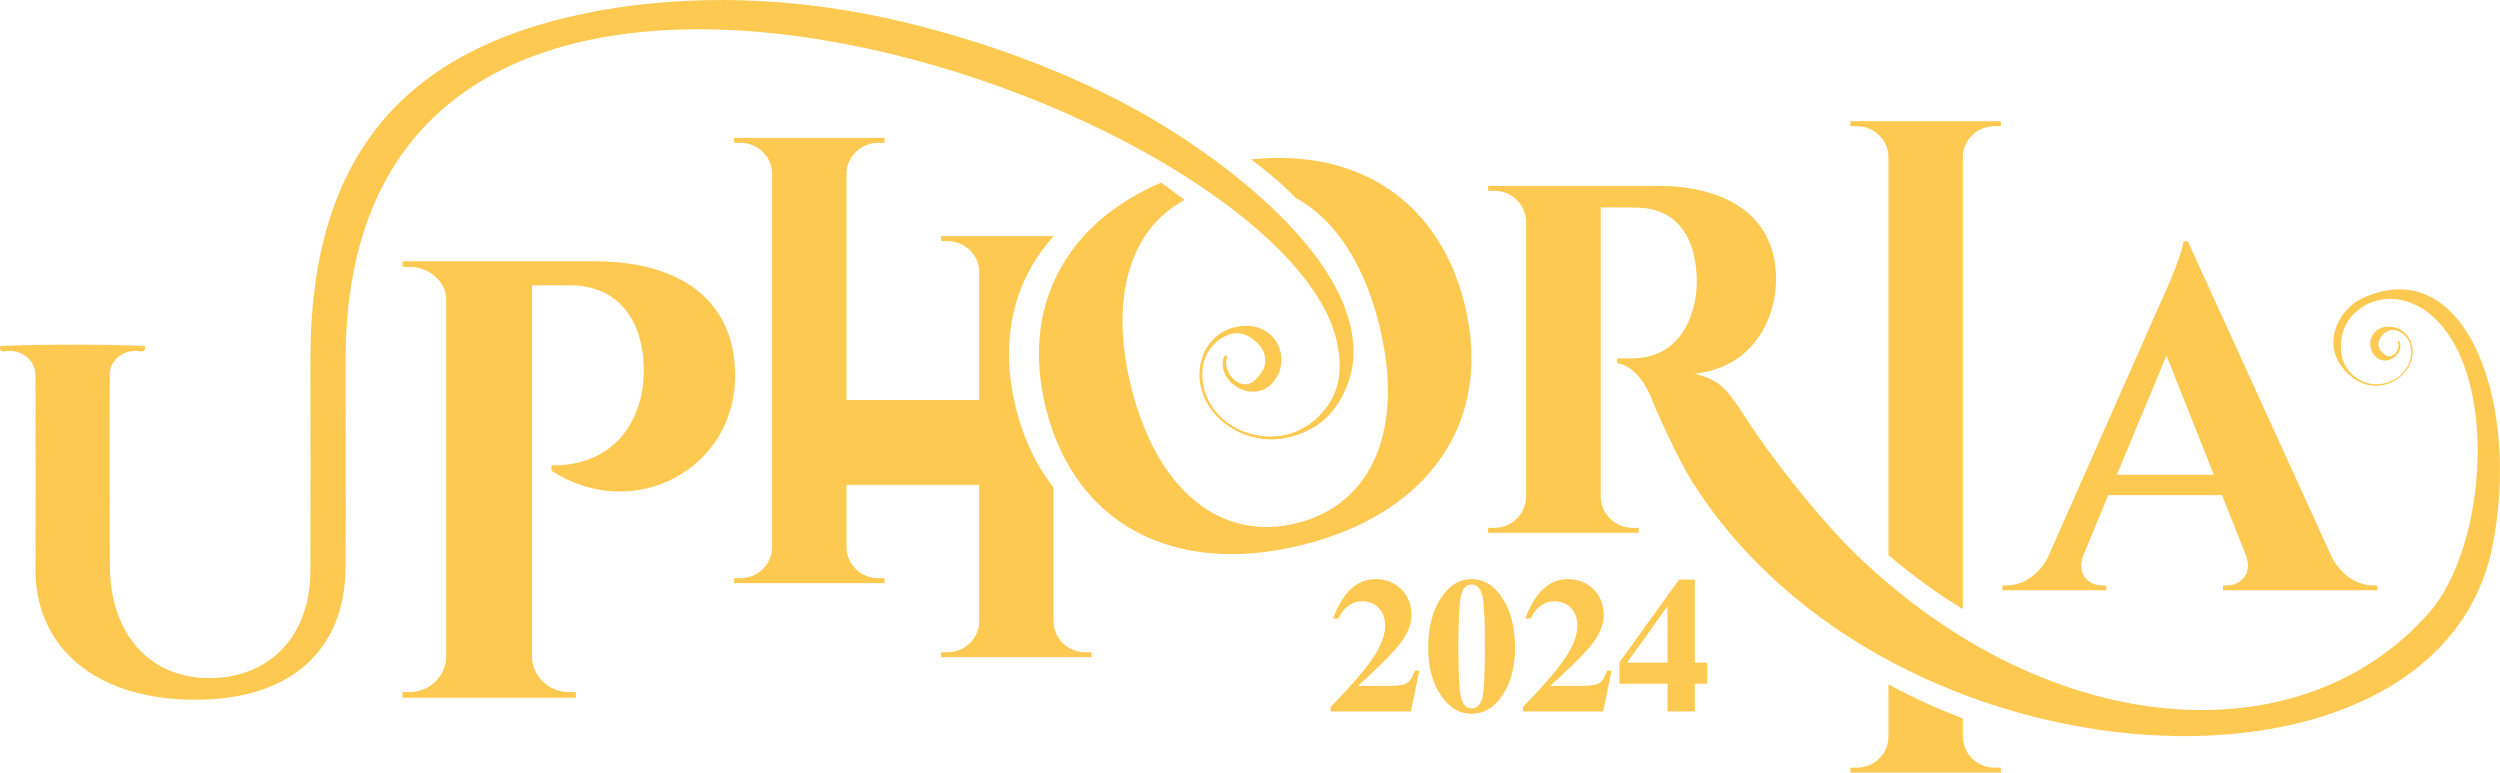
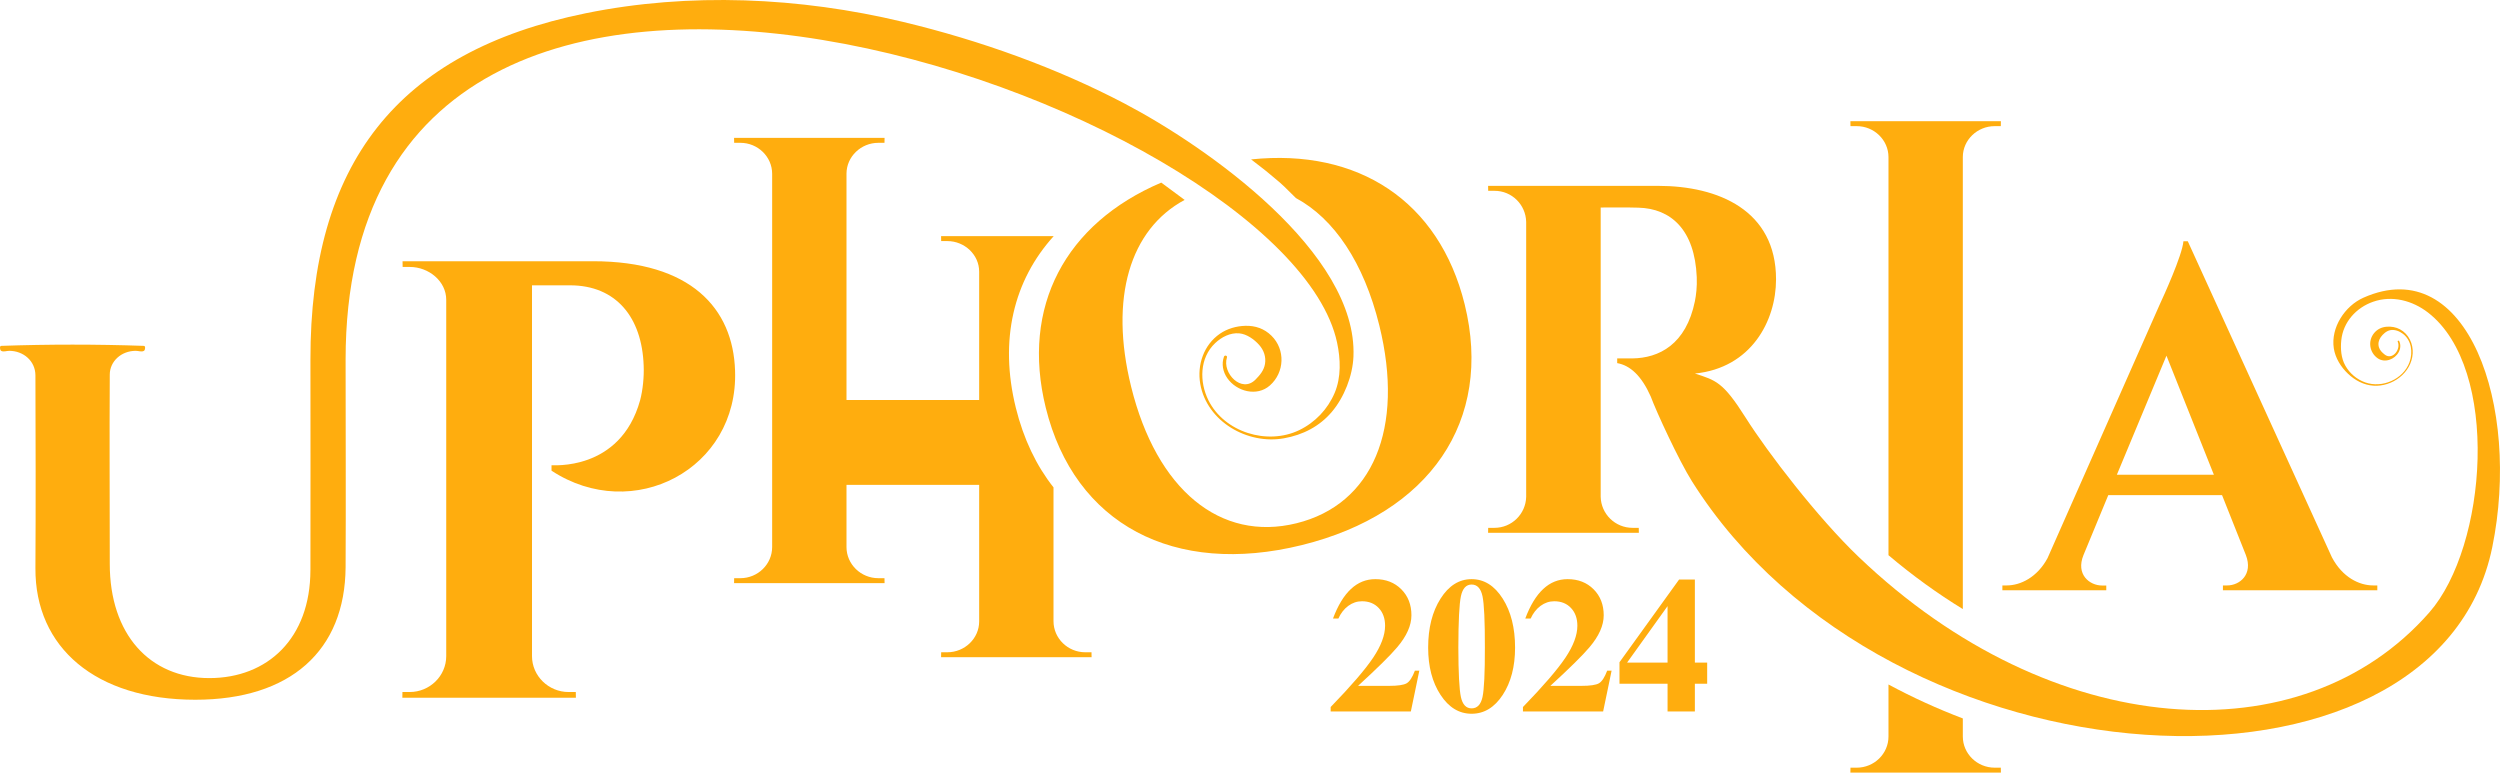
<svg xmlns="http://www.w3.org/2000/svg" xml:space="preserve" width="142.863mm" height="44.152mm" version="1.1" style="shape-rendering:geometricPrecision; text-rendering:geometricPrecision; image-rendering:optimizeQuality; fill-rule:evenodd; clip-rule:evenodd" viewBox="0 0 4479.45 1384.37">
  <defs>
    <style type="text/css">
   
-     .fil0 {fill:#FDC951;fill-rule:nonzero}
+     .fil0 {fill:#FFAD0E;fill-rule:nonzero}
   
  </style>
  </defs>
  <g id="Layer_x0020_1">
    <g id="_1634330503680">
      <path class="fil0" d="M2987.89 1225.13l-86.13 0 0 -19.18 0 -19.35 106.81 -148.21 14.13 0 14.13 0 0 148.84 0 0 22.05 0 0 37.9 -22.05 0 0 0 0 49.61 -48.93 0 0 -49.61zm0 -37.9l0 0 0 -101.18 0 0 0 0 -72.01 100.49 -0.46 0.69 0 0 72.47 0zm-114.39 -84.76c0,18.15 -8.5,37.27 -25.55,57.31 -12.17,14.47 -35.54,37.5 -70.06,69.14l0 0 55.41 0c15.85,0 26.42,-1.55 31.7,-4.65 5.28,-3.1 10.22,-10.63 14.7,-22.57l7.92 0 -7.52 36.41 -7.64 36.64 0 0 -143.67 0 0 -3.85 0 -4.08c36.41,-37.55 61.79,-67.01 76.14,-88.43 14.24,-21.3 21.36,-40.37 21.36,-57.19 0,-13.09 -3.79,-23.72 -11.37,-31.76 -7.58,-8.1 -17.63,-12.12 -30.09,-12.12 -8.85,0 -17,2.76 -24.52,8.27 -7.47,5.51 -13.38,13.09 -17.74,22.74l-9.65 0c8.85,-23.6 19.58,-41.28 32.22,-53 12.57,-11.77 27.16,-17.63 43.64,-17.63 18.95,0 34.46,6.03 46.57,18.15 12.12,12.12 18.15,27.68 18.15,46.62zm-236.7 176.41c-22.34,0 -40.89,-11.26 -55.64,-33.77 -14.82,-22.57 -22.22,-50.82 -22.22,-84.76 0,-35.2 7.41,-64.49 22.22,-87.74 14.76,-23.26 33.31,-34.91 55.64,-34.91 22.45,0 41,11.66 55.76,34.91 14.76,23.26 22.11,52.54 22.11,87.74 0,33.94 -7.35,62.19 -22.11,84.76 -14.76,22.51 -33.31,33.77 -55.76,33.77zm0 -9.65c10.05,0 16.54,-6.78 19.52,-20.27 2.93,-13.55 4.36,-43.12 4.25,-88.77 0.12,-47.26 -1.32,-77.87 -4.25,-91.88 -2.99,-13.96 -9.48,-20.96 -19.52,-20.96 -9.82,0 -16.19,7 -19.18,20.96 -2.93,14.01 -4.48,44.61 -4.59,91.88 0.12,45.65 1.66,75.22 4.59,88.77 2.98,13.5 9.36,20.27 19.18,20.27zm-107.84 -166.76c0,18.15 -8.5,37.27 -25.55,57.31 -12.18,14.47 -35.54,37.5 -70.06,69.14l0 0 55.41 0c15.85,0 26.41,-1.55 31.7,-4.65 5.28,-3.1 10.22,-10.63 14.7,-22.57l7.93 0 -7.53 36.41 -7.63 36.64 0 0 -143.67 0 0 -3.85 0 -4.08c36.41,-37.55 61.79,-67.01 76.15,-88.43 14.24,-21.3 21.36,-40.37 21.36,-57.19 0,-13.09 -3.79,-23.72 -11.37,-31.76 -7.58,-8.1 -17.63,-12.12 -30.09,-12.12 -8.85,0 -17,2.76 -24.52,8.27 -7.47,5.51 -13.38,13.09 -17.74,22.74l-9.65 0c8.84,-23.6 19.58,-41.28 32.21,-53 12.58,-11.77 27.16,-17.63 43.64,-17.63 18.95,0 34.45,6.03 46.57,18.15 12.12,12.12 18.15,27.68 18.15,46.62z" />
      <path class="fil0" d="M3920.04 432.3l-7.82 0c-2.03,25.19 -36.48,100.46 -42.7,113.78l-200.78 453.95c-18.53,34.45 -48.49,48.93 -73.1,48.93l-7.82 0 0 8.69 186.16 0 0 -8.54 -7.53 0c-22.44,0 -47.48,-19.83 -33.3,-54.57l44.44 -107.41 203.82 0 42.7 107.41c13.32,34.74 -11.15,54.43 -33.44,54.43l-7.67 0 0 8.69 276.63 0 0 -8.69 -7.24 0c-25.48,0 -55.3,-14.77 -74.11,-50.37l-258.24 -566.29zm-127.1 418.35l88.88 -213.37 84.97 213.37 -173.85 0z" />
      <path class="fil0" d="M3585.02 1375.49l-11.1 0c-31.08,0 -56.98,-24.86 -56.98,-55.8l0 -32.41c-45.44,-17.3 -90.04,-37.58 -133.2,-60.83l0 93.25c0,30.93 -25.76,55.8 -56.84,55.8l-11.25 0 -0.15 8.88 269.67 0 -0.15 -8.88zm-68.08 -284.18l0 -809.94c0,-30.65 26.05,-55.35 56.98,-55.35l11.1 0 0.15 -8.88 -269.67 0 0.15 8.88 11.25 0c30.93,0 56.84,24.71 56.84,55.5l0 713.28c43.35,36.63 87.94,68.81 133.2,96.51z" />
      <path class="fil0" d="M2666.34 333.02l0.15 8.88 11.25 0c31.08,-0.15 56.24,24.87 56.83,55.8l0 492.57c-0.74,30.79 -25.9,55.5 -56.83,55.5l-11.25 0 -0.15 8.88 270.11 0 -0.15 -8.88 -11.1 0c-31.23,0 -56.54,-24.86 -57.13,-55.8l0 -518.17c11.25,0.29 43.81,-0.59 67.49,0.29 58.31,1.48 101.09,39.52 104.64,124.47 0.74,17.91 -1.19,32.12 -3.26,42.92 -15.83,77.85 -64.38,102.13 -112.19,102.72l-27.09 0 0 8.43c23.09,4 43.51,22.5 60.09,59.8 9.77,26.64 50.38,114.72 74,152.15 353.77,561.62 1333.45,609.49 1433.84,117.88 51.6,-252.69 -44.62,-529.8 -230.84,-447.06 -33.3,14.8 -58.78,53.58 -53.1,90.69 2.66,17.36 12.76,33.59 25.4,45.53 12.62,11.91 28.11,20.27 45.64,21.45 33.6,2.26 68.11,-22.78 70.31,-57.63 1.1,-17.5 -7.06,-34.95 -22.79,-43.4 -7.22,-3.87 -15.68,-5.31 -23.8,-4.64 -9.06,0.75 -16.86,4.41 -22.68,11.58 -11.33,13.97 -8.26,34.52 6.42,44.87 12.89,9.09 30.73,2.12 37.8,-10.91 3.35,-6.16 3.95,-13.4 0.85,-19.76 -0.79,-1.6 -3.35,-0.63 -2.61,1.03 6.13,13.64 -9.71,34.24 -23.64,22.85 -4.47,-3.65 -8.51,-7.44 -10.14,-13.2 -1.75,-6.25 -0.33,-12.52 3.38,-17.76 3.9,-5.5 10.13,-11.14 16.89,-12.49 8.06,-1.61 16.35,1.6 22.75,6.44 15.62,11.81 18.25,33.42 11.84,50.98 -11.2,30.65 -48.82,46.91 -79.17,36.2 -15.2,-5.36 -27.93,-16.11 -35.82,-30.15 -7.61,-13.54 -8.76,-30.18 -7.23,-45.33 3.29,-32.64 26.65,-58.5 57.11,-69.1 34.11,-11.88 70.55,-2.15 98.45,19.47 129.7,100.61 106.01,418.77 2.18,537.27 -228.1,260.32 -675.41,232.29 -1022.54,-99.63 -73,-69.8 -162.33,-185.91 -202.74,-249.88 -40.41,-63.96 -53.13,-66.31 -90.58,-78.59 100.79,-10.06 145.35,-94.13 145.35,-168.87 0,-123.59 -103.46,-167.4 -211.21,-167.4l-304.74 0z" />
      <path class="fil0" d="M2080.71 327.18c-171.49,73.12 -251.73,221.96 -206.92,403.4 51.64,209.08 230.09,302.59 458.87,246.08 228.78,-56.51 343.33,-222.38 291.69,-431.46 -45.74,-185.18 -191.07,-279.64 -382.64,-259.58 11.64,9.2 23.85,18.04 34.97,27.56 2.59,2.24 5.47,4.62 8.34,6.99 5.46,4.5 10.9,9 15.98,14 7.93,7.62 14.55,14.15 21.05,20.74 68.25,36.72 121.54,115.43 149.36,228.06 45.67,184.89 -11.91,320.89 -148.41,354.6 -136.34,33.68 -250.62,-59.88 -296.28,-244.77 -39.3,-159.1 -2.12,-281.97 95.89,-334.62 -13.97,-10.31 -27.99,-20.62 -41.9,-31.01z" />
      <path class="fil0" d="M1955.73 1168.72l-11.25 0c-31.08,0 -56.83,-24.86 -56.83,-55.8l0 -239.63c-30.66,-38.8 -53.67,-86.59 -67.53,-142.71 -29.98,-121.4 -3.97,-228.2 67.9,-307.5l-201.8 0 0.15 8.88 11.1 0c30.78,0 56.98,24.4 56.98,54.76 0,76.67 0,153.34 0,230 -79.24,0 -158.48,0 -237.72,0l0 -405.47c0,-30.65 26.05,-55.35 56.98,-55.35l11.1 0 0.15 -8.88 -269.67 0 0.15 8.88 11.25 0c30.93,0 56.84,24.71 56.84,55.5l0 668.77c0,30.93 -25.76,55.8 -56.84,55.8l-11.25 0 -0.15 8.88 269.67 0 -0.15 -8.88 -11.1 0c-31.08,0 -56.98,-24.86 -56.98,-55.8 0,-37.14 0,-74.29 0,-111.43 79.24,0 158.48,0 237.72,0l0 244.76c0,30.65 -26.06,55.21 -56.98,55.21l-11.1 0 -0.15 8.88 269.67 0 -0.15 -8.88z" />
      <path class="fil0" d="M721.26 468.07l0.17 10.23 12.79 0c34.12,0 65.33,25.6 65.33,58.85l0 638.48c0,35.65 -29.69,64.31 -65.51,64.31l-12.96 0 -0.17 10.23 310.96 0 -0.17 -10.23 -12.97 0c-35.65,0 -65.5,-28.65 -65.5,-64.31l0 -664.4 68.23 0c82.05,0 128.96,56.97 131.86,144.14 0.85,19.45 -1.53,43.5 -6.31,61.58 -35.65,128.96 -159.49,115.99 -158.81,116.68l0 9.72c146.02,95.86 335.19,-2.73 328.87,-179.28 -3.58,-111.73 -79.49,-196 -254.5,-196l-341.33 0z" />
      <path class="fil0" d="M556.19 1021.69c-0.15,122.11 -76.67,193.3 -181.16,193.3 -106.71,0 -178.42,-78.29 -178.35,-204.84 0.07,-113.07 -0.73,-226.16 0,-339.23 0.15,-23.1 20.13,-42.33 46.77,-42.33 4.83,0 10.38,2.52 14.5,0 2.52,-1.55 2.95,-8.78 0,-8.88 -85.25,-2.96 -170.66,-2.96 -255.91,0 -2.95,0.1 -2.51,7.32 0,8.88 4.07,2.51 9.57,0 14.36,0 25.75,0 46.99,18.35 47.07,43.96 0.36,115.1 0.72,230.2 0,345.3 -0.9,142.54 108.19,235.92 286.4,235.92 170.8,0 268.42,-88.21 269.37,-237.55 0.67,-105.63 0,-266.27 0,-371.9 0,-1058.13 1684.77,-459.25 1776.49,-30.56 6.27,29.29 7.62,62.09 -4.32,90.23 -12.39,29.18 -34.95,52.96 -63.52,66.74 -57.05,27.52 -134.16,3.88 -162.71,-53.65 -16.35,-32.94 -15.89,-75.79 12.11,-102.29 11.46,-10.84 27,-18.93 43.11,-17.52 13.52,1.18 26.93,10.86 35.75,20.78 8.38,9.44 12.53,21.4 10.45,34.01 -1.93,11.61 -9.01,19.92 -16.97,28.02 -24.78,25.29 -60.24,-11.57 -51.21,-39.57 1.1,-3.41 -4.11,-4.75 -5.32,-1.45 -4.7,13.12 -1.94,27.15 5.94,38.47 16.65,23.96 53.06,33.72 76.31,13.14 26.47,-23.43 28.02,-64.31 2.83,-89.16 -12.94,-12.75 -28.98,-18.22 -46.87,-17.73 -16.03,0.45 -32.25,5.09 -45.54,14.23 -28.95,19.95 -41.13,55.85 -35.17,89.83 11.87,67.71 84.8,109.21 150.04,97.49 34.05,-6.12 63.57,-21.28 85.68,-47.32 22.15,-26.09 37.33,-64.56 38.77,-99.11 7.67,-185.91 -261.73,-375.62 -410.6,-453.64 -120.15,-62.97 -256.38,-112.51 -397.58,-146.29 -183.86,-43.98 -381.65,-53.06 -567.31,-15.25 -338.33,68.89 -493.96,270.18 -493.37,621.04 0.18,107.3 0.14,269.63 0,376.93z" />
    </g>
  </g>
</svg>
